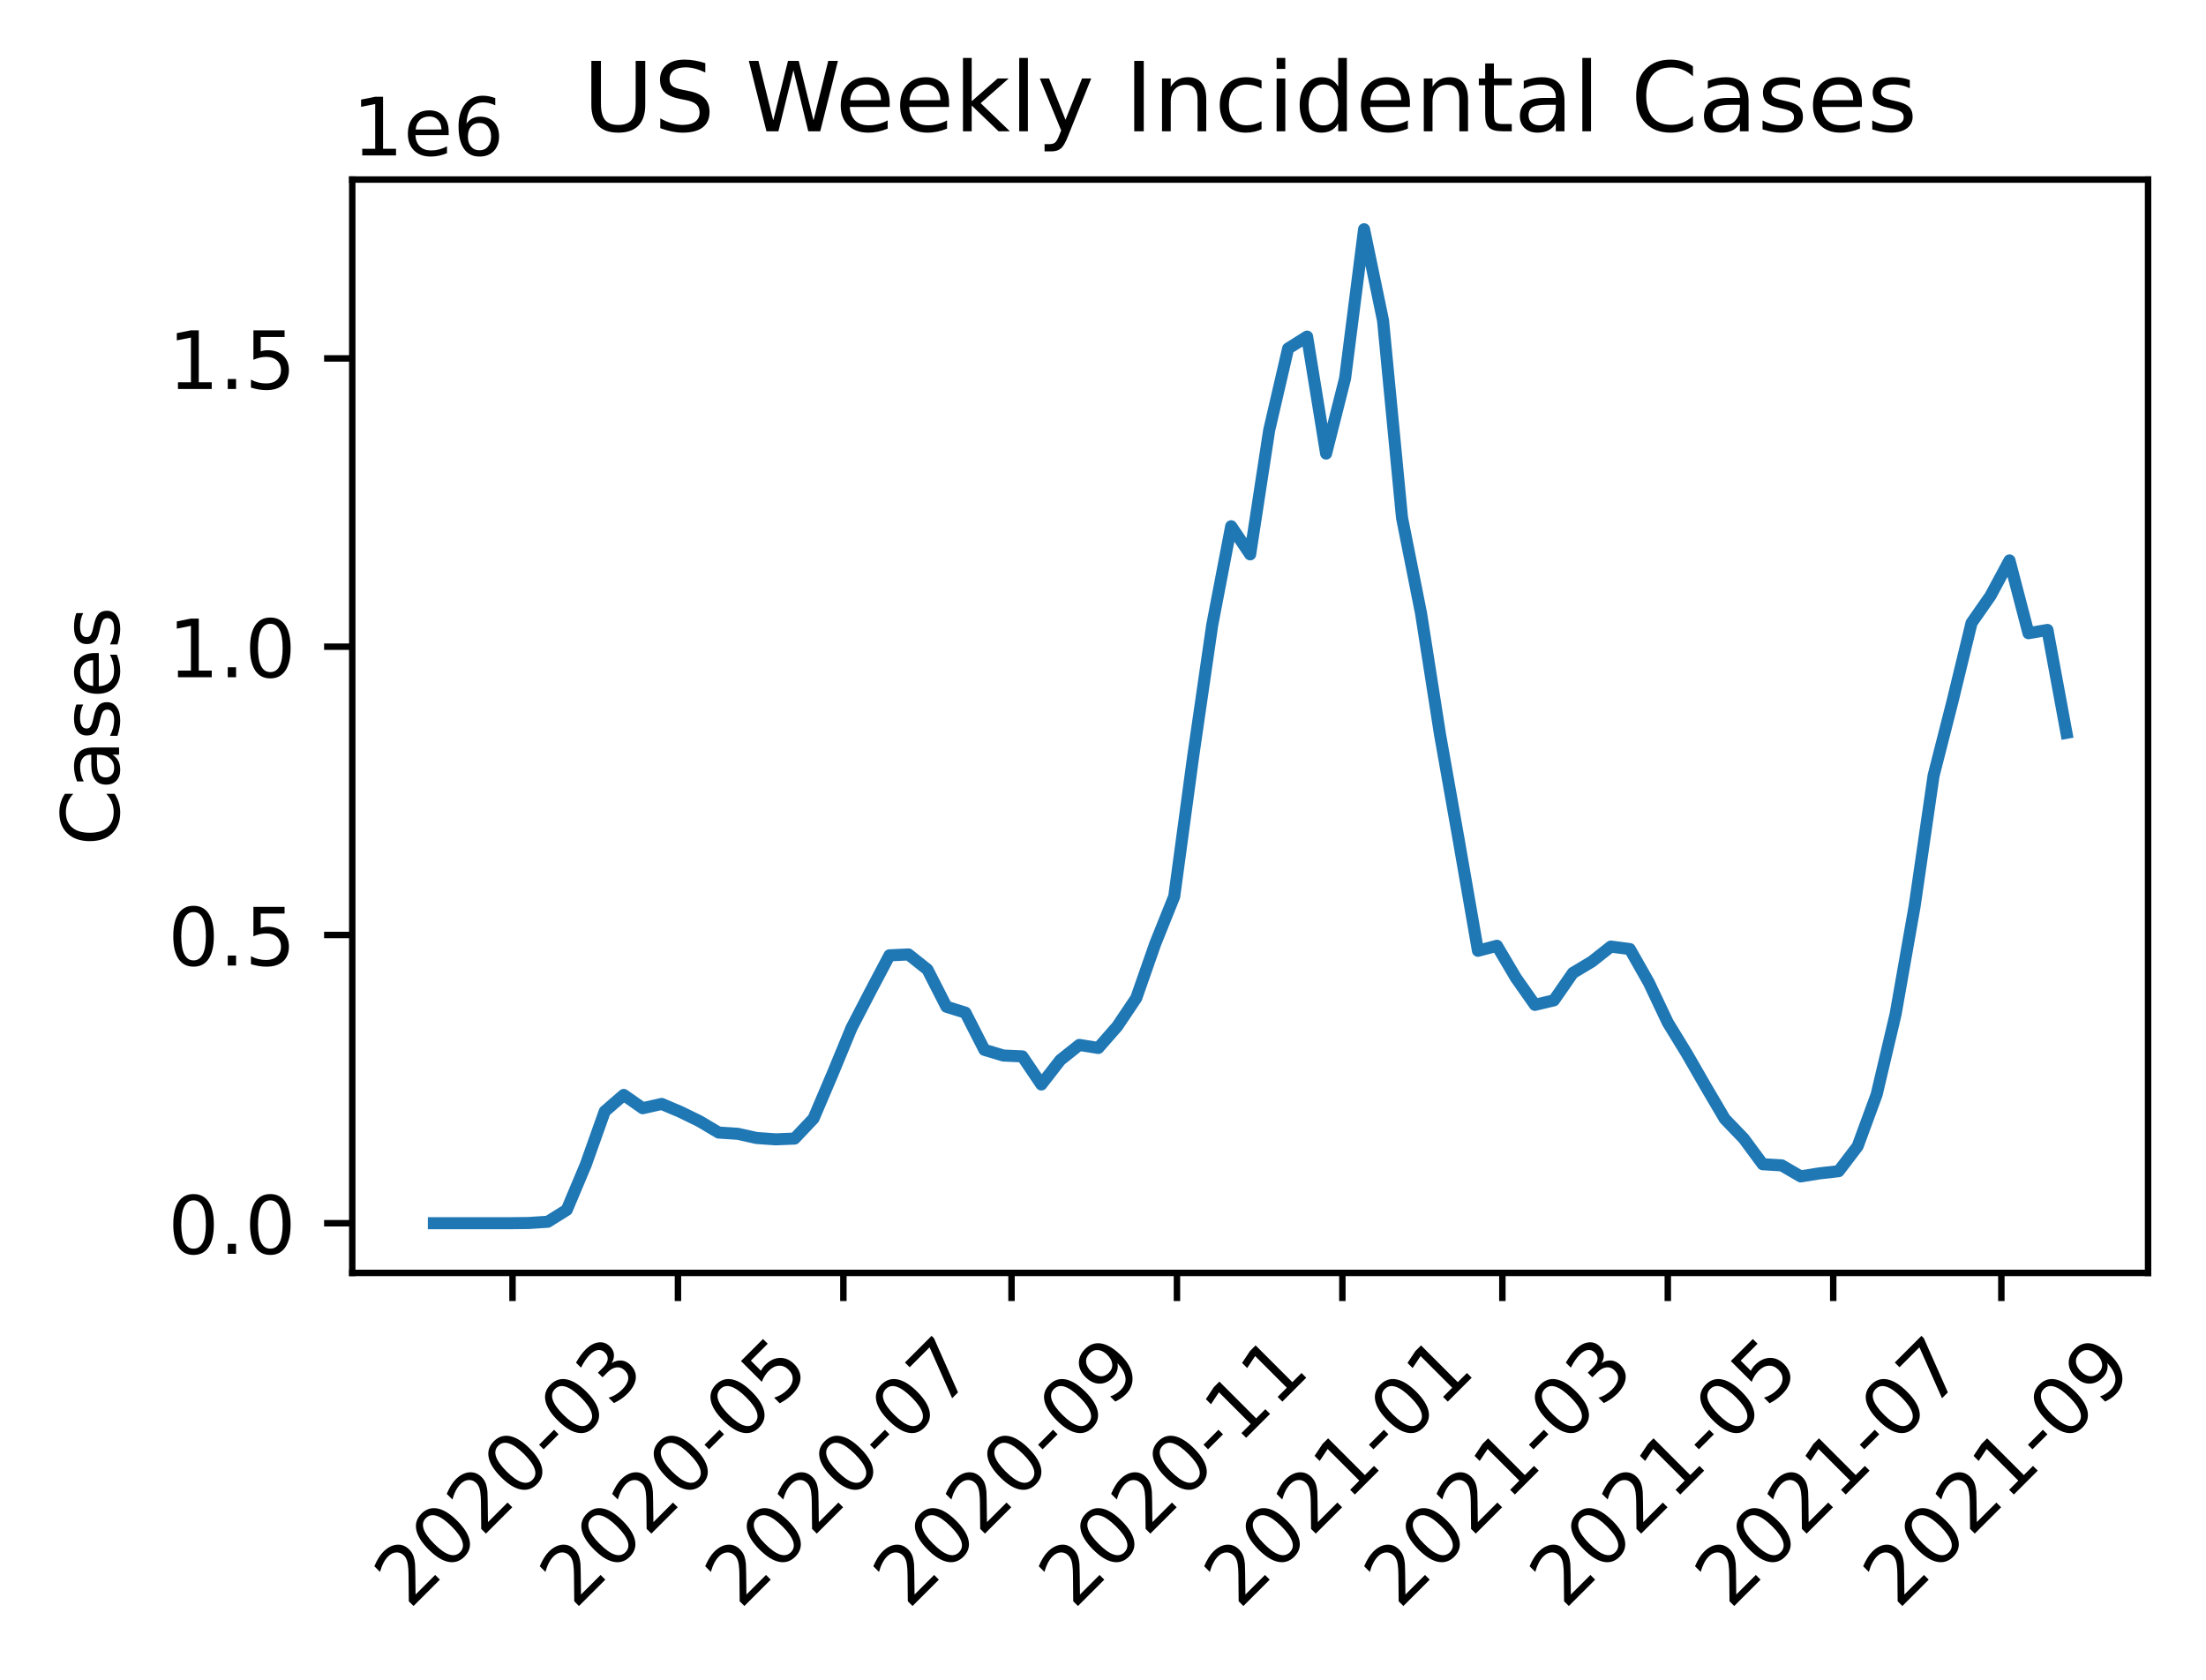
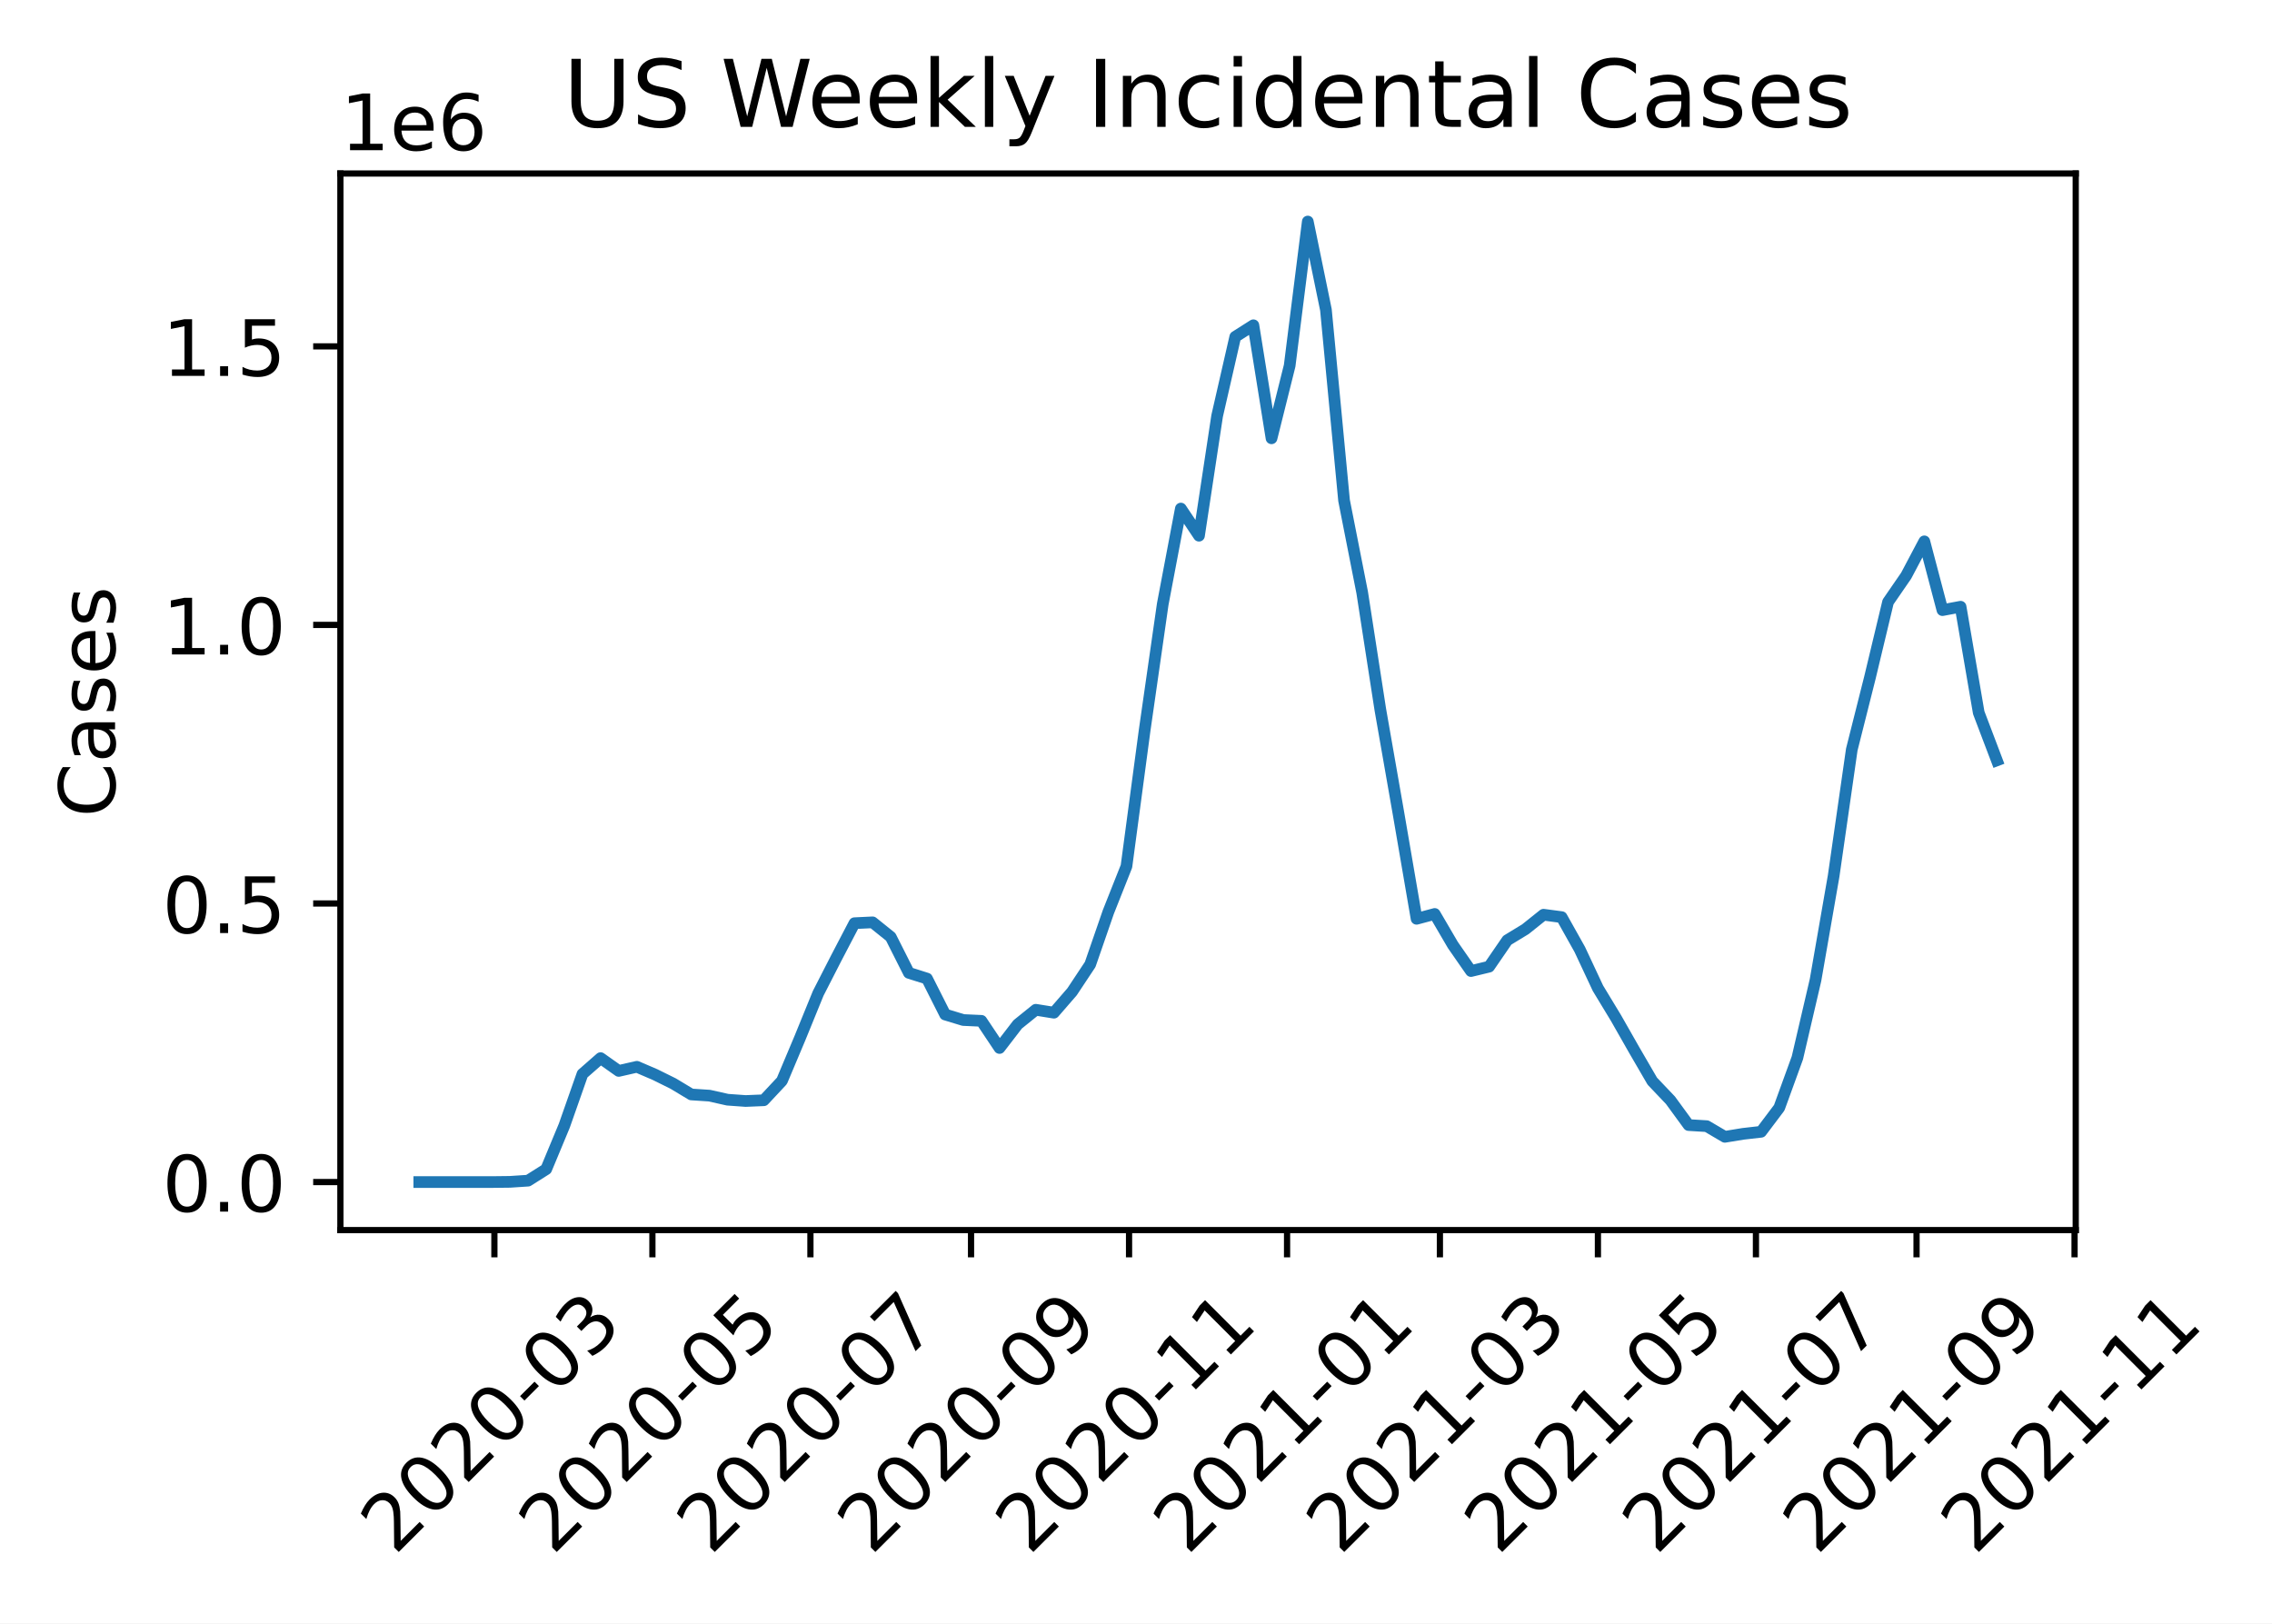
- <svg xmlns="http://www.w3.org/2000/svg" xmlns:xlink="http://www.w3.org/1999/xlink" height="208.807pt" version="1.1" viewBox="0 0 274.181 208.807" width="274.181pt">
+ <svg xmlns="http://www.w3.org/2000/svg" xmlns:xlink="http://www.w3.org/1999/xlink" height="208.807pt" version="1.1" viewBox="0 0 292.226 208.807" width="292.226pt">
  <defs>
    <style type="text/css">
*{stroke-linecap:butt;stroke-linejoin:round;}
  </style>
  </defs>
  <g id="figure_1">
    <g id="patch_1">
-       <path d="M 0 208.807  L 274.181 208.807  L 274.181 0  L 0 0  z " style="fill:#ffffff;" />
+       <path d="M 0 208.807  L 292.226 208.807  L 292.226 0  L 0 0  z " style="fill:#ffffff;" />
    </g>
    <g id="axes_1">
      <g id="patch_2">
        <path d="M 43.781 158.218  L 266.981 158.218  L 266.981 22.318  L 43.781 22.318  z " style="fill:#ffffff;" />
      </g>
      <g id="matplotlib.axis_1">
        <g id="xtick_1">
          <g id="line2d_1">
            <defs>
-               <path d="M 0 0  L 0 3.5  " id="ma9239f8235" style="stroke:#000000;stroke-width:0.8;" />
-             </defs>
-             <g>
-               <use style="stroke:#000000;stroke-width:0.8;" x="63.701" xlink:href="#ma9239f8235" y="158.218" />
+               <path d="M 0 0  L 0 3.5  " id="m2dc0ec0235" style="stroke:#000000;stroke-width:0.8;" />
+             </defs>
+             <g>
+               <use style="stroke:#000000;stroke-width:0.8;" x="63.589" xlink:href="#m2dc0ec0235" y="158.218" />
            </g>
          </g>
          <g id="text_1">
            <defs>
              <path d="M 19.188 8.297  L 53.609 8.297  L 53.609 0  L 7.328 0  L 7.328 8.297  Q 12.938 14.109 22.625 23.891  Q 32.328 33.688 34.812 36.531  Q 39.547 41.844 41.422 45.531  Q 43.312 49.219 43.312 52.781  Q 43.312 58.594 39.234 62.25  Q 35.156 65.922 28.609 65.922  Q 23.969 65.922 18.812 64.312  Q 13.672 62.703 7.812 59.422  L 7.812 69.391  Q 13.766 71.781 18.938 73  Q 24.125 74.219 28.422 74.219  Q 39.75 74.219 46.484 68.547  Q 53.219 62.891 53.219 53.422  Q 53.219 48.922 51.531 44.891  Q 49.859 40.875 45.406 35.406  Q 44.188 33.984 37.641 27.219  Q 31.109 20.453 19.188 8.297  z " id="DejaVuSans-50" />
              <path d="M 31.781 66.406  Q 24.172 66.406 20.328 58.906  Q 16.5 51.422 16.5 36.375  Q 16.5 21.391 20.328 13.891  Q 24.172 6.391 31.781 6.391  Q 39.453 6.391 43.281 13.891  Q 47.125 21.391 47.125 36.375  Q 47.125 51.422 43.281 58.906  Q 39.453 66.406 31.781 66.406  z M 31.781 74.219  Q 44.047 74.219 50.516 64.516  Q 56.984 54.828 56.984 36.375  Q 56.984 17.969 50.516 8.266  Q 44.047 -1.422 31.781 -1.422  Q 19.531 -1.422 13.062 8.266  Q 6.594 17.969 6.594 36.375  Q 6.594 54.828 13.062 64.516  Q 19.531 74.219 31.781 74.219  z " id="DejaVuSans-48" />
              <path d="M 4.891 31.391  L 31.203 31.391  L 31.203 23.391  L 4.891 23.391  z " id="DejaVuSans-45" />
              <path d="M 40.578 39.312  Q 47.656 37.797 51.625 33  Q 55.609 28.219 55.609 21.188  Q 55.609 10.406 48.188 4.484  Q 40.766 -1.422 27.094 -1.422  Q 22.516 -1.422 17.656 -0.516  Q 12.797 0.391 7.625 2.203  L 7.625 11.719  Q 11.719 9.328 16.594 8.109  Q 21.484 6.891 26.812 6.891  Q 36.078 6.891 40.938 10.547  Q 45.797 14.203 45.797 21.188  Q 45.797 27.641 41.281 31.266  Q 36.766 34.906 28.719 34.906  L 20.219 34.906  L 20.219 43.016  L 29.109 43.016  Q 36.375 43.016 40.234 45.922  Q 44.094 48.828 44.094 54.297  Q 44.094 59.906 40.109 62.906  Q 36.141 65.922 28.719 65.922  Q 24.656 65.922 20.016 65.031  Q 15.375 64.156 9.812 62.312  L 9.812 71.094  Q 15.438 72.656 20.344 73.438  Q 25.25 74.219 29.594 74.219  Q 40.828 74.219 47.359 69.109  Q 53.906 64.016 53.906 55.328  Q 53.906 49.266 50.438 45.094  Q 46.969 40.922 40.578 39.312  z " id="DejaVuSans-51" />
            </defs>
-             <g transform="translate(50.88011 200.1359)rotate(-45)scale(0.1 -0.1)">
+             <g transform="translate(50.76776 200.1359)rotate(-45)scale(0.1 -0.1)">
              <use xlink:href="#DejaVuSans-50" />
              <use x="63.623" xlink:href="#DejaVuSans-48" />
              <use x="127.246" xlink:href="#DejaVuSans-50" />
              <use x="190.869" xlink:href="#DejaVuSans-48" />
              <use x="254.492" xlink:href="#DejaVuSans-45" />
              <use x="290.576" xlink:href="#DejaVuSans-48" />
              <use x="354.199" xlink:href="#DejaVuSans-51" />
            </g>
          </g>
        </g>
        <g id="xtick_2">
          <g id="line2d_2">
            <g>
-               <use style="stroke:#000000;stroke-width:0.8;" x="84.262" xlink:href="#ma9239f8235" y="158.218" />
+               <use style="stroke:#000000;stroke-width:0.8;" x="83.913" xlink:href="#m2dc0ec0235" y="158.218" />
            </g>
          </g>
          <g id="text_2">
            <defs>
              <path d="M 10.797 72.906  L 49.516 72.906  L 49.516 64.594  L 19.828 64.594  L 19.828 46.734  Q 21.969 47.469 24.109 47.828  Q 26.266 48.188 28.422 48.188  Q 40.625 48.188 47.75 41.5  Q 54.891 34.812 54.891 23.391  Q 54.891 11.625 47.562 5.094  Q 40.234 -1.422 26.906 -1.422  Q 22.312 -1.422 17.547 -0.641  Q 12.797 0.141 7.719 1.703  L 7.719 11.625  Q 12.109 9.234 16.797 8.062  Q 21.484 6.891 26.703 6.891  Q 35.156 6.891 40.078 11.328  Q 45.016 15.766 45.016 23.391  Q 45.016 31 40.078 35.438  Q 35.156 39.891 26.703 39.891  Q 22.75 39.891 18.812 39.016  Q 14.891 38.141 10.797 36.281  z " id="DejaVuSans-53" />
            </defs>
-             <g transform="translate(71.44067 200.1359)rotate(-45)scale(0.1 -0.1)">
+             <g transform="translate(71.09199 200.1359)rotate(-45)scale(0.1 -0.1)">
              <use xlink:href="#DejaVuSans-50" />
              <use x="63.623" xlink:href="#DejaVuSans-48" />
              <use x="127.246" xlink:href="#DejaVuSans-50" />
              <use x="190.869" xlink:href="#DejaVuSans-48" />
              <use x="254.492" xlink:href="#DejaVuSans-45" />
              <use x="290.576" xlink:href="#DejaVuSans-48" />
              <use x="354.199" xlink:href="#DejaVuSans-53" />
            </g>
          </g>
        </g>
        <g id="xtick_3">
          <g id="line2d_3">
            <g>
-               <use style="stroke:#000000;stroke-width:0.8;" x="104.823" xlink:href="#ma9239f8235" y="158.218" />
+               <use style="stroke:#000000;stroke-width:0.8;" x="104.237" xlink:href="#m2dc0ec0235" y="158.218" />
            </g>
          </g>
          <g id="text_3">
            <defs>
              <path d="M 8.203 72.906  L 55.078 72.906  L 55.078 68.703  L 28.609 0  L 18.312 0  L 43.219 64.594  L 8.203 64.594  z " id="DejaVuSans-55" />
            </defs>
-             <g transform="translate(92.00122 200.1359)rotate(-45)scale(0.1 -0.1)">
+             <g transform="translate(91.41621 200.1359)rotate(-45)scale(0.1 -0.1)">
              <use xlink:href="#DejaVuSans-50" />
              <use x="63.623" xlink:href="#DejaVuSans-48" />
              <use x="127.246" xlink:href="#DejaVuSans-50" />
              <use x="190.869" xlink:href="#DejaVuSans-48" />
              <use x="254.492" xlink:href="#DejaVuSans-45" />
              <use x="290.576" xlink:href="#DejaVuSans-48" />
              <use x="354.199" xlink:href="#DejaVuSans-55" />
            </g>
          </g>
        </g>
        <g id="xtick_4">
          <g id="line2d_4">
            <g>
-               <use style="stroke:#000000;stroke-width:0.8;" x="125.72" xlink:href="#ma9239f8235" y="158.218" />
+               <use style="stroke:#000000;stroke-width:0.8;" x="124.895" xlink:href="#m2dc0ec0235" y="158.218" />
            </g>
          </g>
          <g id="text_4">
            <defs>
              <path d="M 10.984 1.516  L 10.984 10.5  Q 14.703 8.734 18.5 7.812  Q 22.312 6.891 25.984 6.891  Q 35.75 6.891 40.891 13.453  Q 46.047 20.016 46.781 33.406  Q 43.953 29.203 39.594 26.953  Q 35.25 24.703 29.984 24.703  Q 19.047 24.703 12.672 31.312  Q 6.297 37.938 6.297 49.422  Q 6.297 60.641 12.938 67.422  Q 19.578 74.219 30.609 74.219  Q 43.266 74.219 49.922 64.516  Q 56.594 54.828 56.594 36.375  Q 56.594 19.141 48.406 8.859  Q 40.234 -1.422 26.422 -1.422  Q 22.703 -1.422 18.891 -0.688  Q 15.094 0.047 10.984 1.516  z M 30.609 32.422  Q 37.25 32.422 41.125 36.953  Q 45.016 41.5 45.016 49.422  Q 45.016 57.281 41.125 61.844  Q 37.25 66.406 30.609 66.406  Q 23.969 66.406 20.094 61.844  Q 16.219 57.281 16.219 49.422  Q 16.219 41.5 20.094 36.953  Q 23.969 32.422 30.609 32.422  z " id="DejaVuSans-57" />
            </defs>
-             <g transform="translate(112.8988 200.1359)rotate(-45)scale(0.1 -0.1)">
+             <g transform="translate(112.0736 200.1359)rotate(-45)scale(0.1 -0.1)">
              <use xlink:href="#DejaVuSans-50" />
              <use x="63.623" xlink:href="#DejaVuSans-48" />
              <use x="127.246" xlink:href="#DejaVuSans-50" />
              <use x="190.869" xlink:href="#DejaVuSans-48" />
              <use x="254.492" xlink:href="#DejaVuSans-45" />
              <use x="290.576" xlink:href="#DejaVuSans-48" />
              <use x="354.199" xlink:href="#DejaVuSans-57" />
            </g>
          </g>
        </g>
        <g id="xtick_5">
          <g id="line2d_5">
            <g>
-               <use style="stroke:#000000;stroke-width:0.8;" x="146.281" xlink:href="#ma9239f8235" y="158.218" />
+               <use style="stroke:#000000;stroke-width:0.8;" x="145.219" xlink:href="#m2dc0ec0235" y="158.218" />
            </g>
          </g>
          <g id="text_5">
            <defs>
              <path d="M 12.406 8.297  L 28.516 8.297  L 28.516 63.922  L 10.984 60.406  L 10.984 69.391  L 28.422 72.906  L 38.281 72.906  L 38.281 8.297  L 54.391 8.297  L 54.391 0  L 12.406 0  z " id="DejaVuSans-49" />
            </defs>
-             <g transform="translate(133.4594 200.1359)rotate(-45)scale(0.1 -0.1)">
+             <g transform="translate(132.3979 200.1359)rotate(-45)scale(0.1 -0.1)">
              <use xlink:href="#DejaVuSans-50" />
              <use x="63.623" xlink:href="#DejaVuSans-48" />
              <use x="127.246" xlink:href="#DejaVuSans-50" />
              <use x="190.869" xlink:href="#DejaVuSans-48" />
              <use x="254.492" xlink:href="#DejaVuSans-45" />
              <use x="290.576" xlink:href="#DejaVuSans-49" />
              <use x="354.199" xlink:href="#DejaVuSans-49" />
            </g>
          </g>
        </g>
        <g id="xtick_6">
          <g id="line2d_6">
            <g>
-               <use style="stroke:#000000;stroke-width:0.8;" x="166.841" xlink:href="#ma9239f8235" y="158.218" />
+               <use style="stroke:#000000;stroke-width:0.8;" x="165.543" xlink:href="#m2dc0ec0235" y="158.218" />
            </g>
          </g>
          <g id="text_6">
-             <g transform="translate(154.0199 200.1359)rotate(-45)scale(0.1 -0.1)">
+             <g transform="translate(152.7221 200.1359)rotate(-45)scale(0.1 -0.1)">
              <use xlink:href="#DejaVuSans-50" />
              <use x="63.623" xlink:href="#DejaVuSans-48" />
              <use x="127.246" xlink:href="#DejaVuSans-50" />
              <use x="190.869" xlink:href="#DejaVuSans-49" />
              <use x="254.492" xlink:href="#DejaVuSans-45" />
              <use x="290.576" xlink:href="#DejaVuSans-48" />
              <use x="354.199" xlink:href="#DejaVuSans-49" />
            </g>
          </g>
        </g>
        <g id="xtick_7">
          <g id="line2d_7">
            <g>
-               <use style="stroke:#000000;stroke-width:0.8;" x="186.728" xlink:href="#ma9239f8235" y="158.218" />
+               <use style="stroke:#000000;stroke-width:0.8;" x="185.201" xlink:href="#m2dc0ec0235" y="158.218" />
            </g>
          </g>
          <g id="text_7">
-             <g transform="translate(173.9064 200.1359)rotate(-45)scale(0.1 -0.1)">
+             <g transform="translate(172.3799 200.1359)rotate(-45)scale(0.1 -0.1)">
              <use xlink:href="#DejaVuSans-50" />
              <use x="63.623" xlink:href="#DejaVuSans-48" />
              <use x="127.246" xlink:href="#DejaVuSans-50" />
              <use x="190.869" xlink:href="#DejaVuSans-49" />
              <use x="254.492" xlink:href="#DejaVuSans-45" />
              <use x="290.576" xlink:href="#DejaVuSans-48" />
              <use x="354.199" xlink:href="#DejaVuSans-51" />
            </g>
          </g>
        </g>
        <g id="xtick_8">
          <g id="line2d_8">
            <g>
-               <use style="stroke:#000000;stroke-width:0.8;" x="207.288" xlink:href="#ma9239f8235" y="158.218" />
+               <use style="stroke:#000000;stroke-width:0.8;" x="205.525" xlink:href="#m2dc0ec0235" y="158.218" />
            </g>
          </g>
          <g id="text_8">
-             <g transform="translate(194.4669 200.1359)rotate(-45)scale(0.1 -0.1)">
+             <g transform="translate(192.7042 200.1359)rotate(-45)scale(0.1 -0.1)">
              <use xlink:href="#DejaVuSans-50" />
              <use x="63.623" xlink:href="#DejaVuSans-48" />
              <use x="127.246" xlink:href="#DejaVuSans-50" />
              <use x="190.869" xlink:href="#DejaVuSans-49" />
              <use x="254.492" xlink:href="#DejaVuSans-45" />
              <use x="290.576" xlink:href="#DejaVuSans-48" />
              <use x="354.199" xlink:href="#DejaVuSans-53" />
            </g>
          </g>
        </g>
        <g id="xtick_9">
          <g id="line2d_9">
            <g>
-               <use style="stroke:#000000;stroke-width:0.8;" x="227.849" xlink:href="#ma9239f8235" y="158.218" />
+               <use style="stroke:#000000;stroke-width:0.8;" x="225.85" xlink:href="#m2dc0ec0235" y="158.218" />
            </g>
          </g>
          <g id="text_9">
-             <g transform="translate(215.0275 200.1359)rotate(-45)scale(0.1 -0.1)">
+             <g transform="translate(213.0284 200.1359)rotate(-45)scale(0.1 -0.1)">
              <use xlink:href="#DejaVuSans-50" />
              <use x="63.623" xlink:href="#DejaVuSans-48" />
              <use x="127.246" xlink:href="#DejaVuSans-50" />
              <use x="190.869" xlink:href="#DejaVuSans-49" />
              <use x="254.492" xlink:href="#DejaVuSans-45" />
              <use x="290.576" xlink:href="#DejaVuSans-48" />
              <use x="354.199" xlink:href="#DejaVuSans-55" />
            </g>
          </g>
        </g>
        <g id="xtick_10">
          <g id="line2d_10">
            <g>
-               <use style="stroke:#000000;stroke-width:0.8;" x="248.746" xlink:href="#ma9239f8235" y="158.218" />
+               <use style="stroke:#000000;stroke-width:0.8;" x="246.507" xlink:href="#m2dc0ec0235" y="158.218" />
            </g>
          </g>
          <g id="text_10">
-             <g transform="translate(235.9251 200.1359)rotate(-45)scale(0.1 -0.1)">
+             <g transform="translate(233.6858 200.1359)rotate(-45)scale(0.1 -0.1)">
              <use xlink:href="#DejaVuSans-50" />
              <use x="63.623" xlink:href="#DejaVuSans-48" />
              <use x="127.246" xlink:href="#DejaVuSans-50" />
              <use x="190.869" xlink:href="#DejaVuSans-49" />
              <use x="254.492" xlink:href="#DejaVuSans-45" />
              <use x="290.576" xlink:href="#DejaVuSans-48" />
              <use x="354.199" xlink:href="#DejaVuSans-57" />
+             </g>
+           </g>
+         </g>
+         <g id="xtick_11">
+           <g id="line2d_11">
+             <g>
+               <use style="stroke:#000000;stroke-width:0.8;" x="266.831" xlink:href="#m2dc0ec0235" y="158.218" />
+             </g>
+           </g>
+           <g id="text_11">
+             <g transform="translate(254.01 200.1359)rotate(-45)scale(0.1 -0.1)">
+               <use xlink:href="#DejaVuSans-50" />
+               <use x="63.623" xlink:href="#DejaVuSans-48" />
+               <use x="127.246" xlink:href="#DejaVuSans-50" />
+               <use x="190.869" xlink:href="#DejaVuSans-49" />
+               <use x="254.492" xlink:href="#DejaVuSans-45" />
+               <use x="290.576" xlink:href="#DejaVuSans-49" />
+               <use x="354.199" xlink:href="#DejaVuSans-49" />
            </g>
          </g>
        </g>
      </g>
      <g id="matplotlib.axis_2">
        <g id="ytick_1">
-           <g id="line2d_11">
-             <defs>
-               <path d="M 0 0  L -3.5 0  " id="m3e83288212" style="stroke:#000000;stroke-width:0.8;" />
-             </defs>
-             <g>
-               <use style="stroke:#000000;stroke-width:0.8;" x="43.781" xlink:href="#m3e83288212" y="152.041" />
-             </g>
-           </g>
-           <g id="text_11">
+           <g id="line2d_12">
+             <defs>
+               <path d="M 0 0  L -3.5 0  " id="m31a38bd414" style="stroke:#000000;stroke-width:0.8;" />
+             </defs>
+             <g>
+               <use style="stroke:#000000;stroke-width:0.8;" x="43.781" xlink:href="#m31a38bd414" y="152.041" />
+             </g>
+           </g>
+           <g id="text_12">
            <defs>
              <path d="M 10.688 12.406  L 21 12.406  L 21 0  L 10.688 0  z " id="DejaVuSans-46" />
            </defs>
            <g transform="translate(20.87813 155.8402)scale(0.1 -0.1)">
              <use xlink:href="#DejaVuSans-48" />
              <use x="63.623" xlink:href="#DejaVuSans-46" />
              <use x="95.41" xlink:href="#DejaVuSans-48" />
            </g>
          </g>
        </g>
        <g id="ytick_2">
-           <g id="line2d_12">
-             <g>
-               <use style="stroke:#000000;stroke-width:0.8;" x="43.781" xlink:href="#m3e83288212" y="116.211" />
-             </g>
-           </g>
-           <g id="text_12">
-             <g transform="translate(20.87813 120.0097)scale(0.1 -0.1)">
+           <g id="line2d_13">
+             <g>
+               <use style="stroke:#000000;stroke-width:0.8;" x="43.781" xlink:href="#m31a38bd414" y="116.211" />
+             </g>
+           </g>
+           <g id="text_13">
+             <g transform="translate(20.87813 120.0098)scale(0.1 -0.1)">
              <use xlink:href="#DejaVuSans-48" />
              <use x="63.623" xlink:href="#DejaVuSans-46" />
              <use x="95.41" xlink:href="#DejaVuSans-53" />
            </g>
          </g>
        </g>
        <g id="ytick_3">
-           <g id="line2d_13">
-             <g>
-               <use style="stroke:#000000;stroke-width:0.8;" x="43.781" xlink:href="#m3e83288212" y="80.38" />
-             </g>
-           </g>
-           <g id="text_13">
-             <g transform="translate(20.87813 84.17924)scale(0.1 -0.1)">
+           <g id="line2d_14">
+             <g>
+               <use style="stroke:#000000;stroke-width:0.8;" x="43.781" xlink:href="#m31a38bd414" y="80.38" />
+             </g>
+           </g>
+           <g id="text_14">
+             <g transform="translate(20.87813 84.17941)scale(0.1 -0.1)">
              <use xlink:href="#DejaVuSans-49" />
              <use x="63.623" xlink:href="#DejaVuSans-46" />
              <use x="95.41" xlink:href="#DejaVuSans-48" />
            </g>
          </g>
        </g>
        <g id="ytick_4">
-           <g id="line2d_14">
-             <g>
-               <use style="stroke:#000000;stroke-width:0.8;" x="43.781" xlink:href="#m3e83288212" y="44.55" />
-             </g>
-           </g>
-           <g id="text_14">
-             <g transform="translate(20.87813 48.34875)scale(0.1 -0.1)">
+           <g id="line2d_15">
+             <g>
+               <use style="stroke:#000000;stroke-width:0.8;" x="43.781" xlink:href="#m31a38bd414" y="44.55" />
+             </g>
+           </g>
+           <g id="text_15">
+             <g transform="translate(20.87813 48.349)scale(0.1 -0.1)">
              <use xlink:href="#DejaVuSans-49" />
              <use x="63.623" xlink:href="#DejaVuSans-46" />
              <use x="95.41" xlink:href="#DejaVuSans-53" />
            </g>
          </g>
        </g>
-         <g id="text_15">
+         <g id="text_16">
          <defs>
            <path d="M 64.406 67.281  L 64.406 56.891  Q 59.422 61.531 53.781 63.812  Q 48.141 66.109 41.797 66.109  Q 29.297 66.109 22.656 58.469  Q 16.016 50.828 16.016 36.375  Q 16.016 21.969 22.656 14.328  Q 29.297 6.688 41.797 6.688  Q 48.141 6.688 53.781 8.984  Q 59.422 11.281 64.406 15.922  L 64.406 5.609  Q 59.234 2.094 53.438 0.328  Q 47.656 -1.422 41.219 -1.422  Q 24.656 -1.422 15.125 8.703  Q 5.609 18.844 5.609 36.375  Q 5.609 53.953 15.125 64.078  Q 24.656 74.219 41.219 74.219  Q 47.75 74.219 53.531 72.484  Q 59.328 70.75 64.406 67.281  z " id="DejaVuSans-67" />
            <path d="M 34.281 27.484  Q 23.391 27.484 19.188 25  Q 14.984 22.516 14.984 16.5  Q 14.984 11.719 18.141 8.906  Q 21.297 6.109 26.703 6.109  Q 34.188 6.109 38.703 11.406  Q 43.219 16.703 43.219 25.484  L 43.219 27.484  z M 52.203 31.203  L 52.203 0  L 43.219 0  L 43.219 8.297  Q 40.141 3.328 35.547 0.953  Q 30.953 -1.422 24.312 -1.422  Q 15.922 -1.422 10.953 3.297  Q 6 8.016 6 15.922  Q 6 25.141 12.172 29.828  Q 18.359 34.516 30.609 34.516  L 43.219 34.516  L 43.219 35.406  Q 43.219 41.609 39.141 45  Q 35.062 48.391 27.688 48.391  Q 23 48.391 18.547 47.266  Q 14.109 46.141 10.016 43.891  L 10.016 52.203  Q 14.938 54.109 19.578 55.047  Q 24.219 56 28.609 56  Q 40.484 56 46.344 49.844  Q 52.203 43.703 52.203 31.203  z " id="DejaVuSans-97" />
            <path d="M 44.281 53.078  L 44.281 44.578  Q 40.484 46.531 36.375 47.5  Q 32.281 48.484 27.875 48.484  Q 21.188 48.484 17.844 46.438  Q 14.5 44.391 14.5 40.281  Q 14.5 37.156 16.891 35.375  Q 19.281 33.594 26.516 31.984  L 29.594 31.297  Q 39.156 29.25 43.188 25.516  Q 47.219 21.781 47.219 15.094  Q 47.219 7.469 41.188 3.016  Q 35.156 -1.422 24.609 -1.422  Q 20.219 -1.422 15.453 -0.562  Q 10.688 0.297 5.422 2  L 5.422 11.281  Q 10.406 8.688 15.234 7.391  Q 20.062 6.109 24.812 6.109  Q 31.156 6.109 34.562 8.281  Q 37.984 10.453 37.984 14.406  Q 37.984 18.062 35.516 20.016  Q 33.062 21.969 24.703 23.781  L 21.578 24.516  Q 13.234 26.266 9.516 29.906  Q 5.812 33.547 5.812 39.891  Q 5.812 47.609 11.281 51.797  Q 16.75 56 26.812 56  Q 31.781 56 36.172 55.266  Q 40.578 54.547 44.281 53.078  z " id="DejaVuSans-115" />
            <path d="M 56.203 29.594  L 56.203 25.203  L 14.891 25.203  Q 15.484 15.922 20.484 11.062  Q 25.484 6.203 34.422 6.203  Q 39.594 6.203 44.453 7.469  Q 49.312 8.734 54.109 11.281  L 54.109 2.781  Q 49.266 0.734 44.188 -0.344  Q 39.109 -1.422 33.891 -1.422  Q 20.797 -1.422 13.156 6.188  Q 5.516 13.812 5.516 26.812  Q 5.516 40.234 12.766 48.109  Q 20.016 56 32.328 56  Q 43.359 56 49.781 48.891  Q 56.203 41.797 56.203 29.594  z M 47.219 32.234  Q 47.125 39.594 43.094 43.984  Q 39.062 48.391 32.422 48.391  Q 24.906 48.391 20.391 44.141  Q 15.875 39.891 15.188 32.172  z " id="DejaVuSans-101" />
          </defs>
          <g transform="translate(14.79844 105.1095)rotate(-90)scale(0.1 -0.1)">
            <use xlink:href="#DejaVuSans-67" />
            <use x="69.824" xlink:href="#DejaVuSans-97" />
            <use x="131.104" xlink:href="#DejaVuSans-115" />
            <use x="183.203" xlink:href="#DejaVuSans-101" />
            <use x="244.727" xlink:href="#DejaVuSans-115" />
          </g>
        </g>
-         <g id="text_16">
+         <g id="text_17">
          <defs>
            <path d="M 33.016 40.375  Q 26.375 40.375 22.484 35.828  Q 18.609 31.297 18.609 23.391  Q 18.609 15.531 22.484 10.953  Q 26.375 6.391 33.016 6.391  Q 39.656 6.391 43.531 10.953  Q 47.406 15.531 47.406 23.391  Q 47.406 31.297 43.531 35.828  Q 39.656 40.375 33.016 40.375  z M 52.594 71.297  L 52.594 62.312  Q 48.875 64.062 45.094 64.984  Q 41.312 65.922 37.594 65.922  Q 27.828 65.922 22.672 59.328  Q 17.531 52.734 16.797 39.406  Q 19.672 43.656 24.016 45.922  Q 28.375 48.188 33.594 48.188  Q 44.578 48.188 50.953 41.516  Q 57.328 34.859 57.328 23.391  Q 57.328 12.156 50.688 5.359  Q 44.047 -1.422 33.016 -1.422  Q 20.359 -1.422 13.672 8.266  Q 6.984 17.969 6.984 36.375  Q 6.984 53.656 15.188 63.938  Q 23.391 74.219 37.203 74.219  Q 40.922 74.219 44.703 73.484  Q 48.484 72.75 52.594 71.297  z " id="DejaVuSans-54" />
          </defs>
          <g transform="translate(43.78125 19.31812)scale(0.1 -0.1)">
            <use xlink:href="#DejaVuSans-49" />
            <use x="63.623" xlink:href="#DejaVuSans-101" />
            <use x="125.146" xlink:href="#DejaVuSans-54" />
          </g>
        </g>
      </g>
-       <g id="line2d_15">
-         <path clip-path="url(#p137bc19350)" d="M 53.927 152.041  L 56.286 152.041  L 58.646 152.041  L 61.005 152.041  L 63.364 152.04  L 65.724 152.013  L 68.083 151.859  L 70.443 150.385  L 72.802 144.778  L 75.161 138.141  L 77.521 136.096  L 79.88 137.745  L 82.24 137.213  L 84.599 138.214  L 86.958 139.368  L 89.318 140.771  L 91.677 140.924  L 94.037 141.447  L 96.396 141.614  L 98.755 141.518  L 101.115 139.024  L 103.474 133.482  L 105.834 127.764  L 108.193 123.21  L 110.552 118.743  L 112.912 118.633  L 115.271 120.507  L 117.631 125.132  L 119.99 125.87  L 122.35 130.49  L 124.709 131.198  L 127.068 131.302  L 129.428 134.796  L 131.787 131.762  L 134.147 129.88  L 136.506 130.256  L 138.865 127.565  L 141.225 124.05  L 143.584 117.303  L 145.944 111.426  L 148.303 93.983  L 150.662 77.706  L 153.022 65.411  L 155.381 68.903  L 157.741 53.499  L 160.1 43.318  L 162.459 41.839  L 164.819 56.377  L 167.178 47.03  L 169.538 28.495  L 171.897 39.847  L 174.257 64.369  L 176.616 76.21  L 178.975 91.27  L 181.335 104.602  L 183.694 118.179  L 186.054 117.555  L 188.413 121.545  L 190.772 124.899  L 193.132 124.337  L 195.491 120.935  L 197.851 119.519  L 200.21 117.654  L 202.569 117.964  L 204.929 122.125  L 207.288 127.105  L 209.648 130.956  L 212.007 135.052  L 214.366 139.065  L 216.726 141.517  L 219.085 144.709  L 221.445 144.849  L 223.804 146.221  L 226.163 145.84  L 228.523 145.573  L 230.882 142.479  L 233.242 136.06  L 235.601 126.058  L 237.961 112.663  L 240.32 96.42  L 242.679 87.164  L 245.039 77.435  L 247.398 74.052  L 249.758 69.66  L 252.117 78.705  L 254.476 78.299  L 256.836 91.085  " style="fill:none;stroke:#1f77b4;stroke-linecap:square;stroke-width:1.5;" />
+       <g id="line2d_16">
+         <path clip-path="url(#p64925efe25)" d="M 53.927 152.041  L 56.259 152.041  L 58.591 152.041  L 60.924 152.041  L 63.256 152.04  L 65.588 152.013  L 67.92 151.859  L 70.253 150.385  L 72.585 144.777  L 74.917 138.142  L 77.25 136.097  L 79.582 137.745  L 81.914 137.213  L 84.246 138.214  L 86.579 139.368  L 88.911 140.771  L 91.243 140.924  L 93.576 141.447  L 95.908 141.614  L 98.24 141.518  L 100.572 139.024  L 102.905 133.482  L 105.237 127.764  L 107.569 123.21  L 109.902 118.744  L 112.234 118.633  L 114.566 120.508  L 116.898 125.132  L 119.231 125.869  L 121.563 130.489  L 123.895 131.197  L 126.228 131.303  L 128.56 134.796  L 130.892 131.762  L 133.225 129.88  L 135.557 130.256  L 137.889 127.565  L 140.221 124.05  L 142.554 117.303  L 144.886 111.426  L 147.218 93.982  L 149.551 77.709  L 151.883 65.411  L 154.215 68.904  L 156.547 53.503  L 158.88 43.316  L 161.212 41.836  L 163.544 56.376  L 165.877 47.032  L 168.209 28.495  L 170.541 39.847  L 172.873 64.371  L 175.206 76.21  L 177.538 91.27  L 179.87 104.601  L 182.203 118.179  L 184.535 117.555  L 186.867 121.546  L 189.199 124.899  L 191.532 124.335  L 193.864 120.938  L 196.196 119.519  L 198.529 117.654  L 200.861 117.964  L 203.193 122.125  L 205.525 127.105  L 207.858 130.957  L 210.19 135.052  L 212.522 139.065  L 214.855 141.517  L 217.187 144.709  L 219.519 144.849  L 221.851 146.221  L 224.184 145.839  L 226.516 145.573  L 228.848 142.479  L 231.181 136.06  L 233.513 126.056  L 235.845 112.662  L 238.177 96.413  L 240.51 87.158  L 242.842 77.429  L 245.174 74.042  L 247.507 69.631  L 249.839 78.476  L 252.171 78.039  L 254.504 91.66  L 256.836 97.799  " style="fill:none;stroke:#1f77b4;stroke-linecap:square;stroke-width:1.5;" />
      </g>
      <g id="patch_3">
        <path d="M 43.781 158.218  L 43.781 22.318  " style="fill:none;stroke:#000000;stroke-linecap:square;stroke-linejoin:miter;stroke-width:0.8;" />
      </g>
      <g id="patch_4">
        <path d="M 266.981 158.218  L 266.981 22.318  " style="fill:none;stroke:#000000;stroke-linecap:square;stroke-linejoin:miter;stroke-width:0.8;" />
      </g>
      <g id="patch_5">
        <path d="M 43.781 158.218  L 266.981 158.218  " style="fill:none;stroke:#000000;stroke-linecap:square;stroke-linejoin:miter;stroke-width:0.8;" />
      </g>
      <g id="patch_6">
        <path d="M 43.781 22.318  L 266.981 22.318  " style="fill:none;stroke:#000000;stroke-linecap:square;stroke-linejoin:miter;stroke-width:0.8;" />
      </g>
-       <g id="text_17">
+       <g id="text_18">
        <defs>
          <path d="M 8.688 72.906  L 18.609 72.906  L 18.609 28.609  Q 18.609 16.891 22.844 11.734  Q 27.094 6.594 36.625 6.594  Q 46.094 6.594 50.344 11.734  Q 54.594 16.891 54.594 28.609  L 54.594 72.906  L 64.5 72.906  L 64.5 27.391  Q 64.5 13.141 57.438 5.859  Q 50.391 -1.422 36.625 -1.422  Q 22.797 -1.422 15.734 5.859  Q 8.688 13.141 8.688 27.391  z " id="DejaVuSans-85" />
          <path d="M 53.516 70.516  L 53.516 60.891  Q 47.906 63.578 42.922 64.891  Q 37.938 66.219 33.297 66.219  Q 25.25 66.219 20.875 63.094  Q 16.5 59.969 16.5 54.203  Q 16.5 49.359 19.406 46.891  Q 22.312 44.438 30.422 42.922  L 36.375 41.703  Q 47.406 39.594 52.656 34.297  Q 57.906 29 57.906 20.125  Q 57.906 9.516 50.797 4.047  Q 43.703 -1.422 29.984 -1.422  Q 24.812 -1.422 18.969 -0.25  Q 13.141 0.922 6.891 3.219  L 6.891 13.375  Q 12.891 10.016 18.656 8.297  Q 24.422 6.594 29.984 6.594  Q 38.422 6.594 43.016 9.906  Q 47.609 13.234 47.609 19.391  Q 47.609 24.75 44.312 27.781  Q 41.016 30.812 33.5 32.328  L 27.484 33.5  Q 16.453 35.688 11.516 40.375  Q 6.594 45.062 6.594 53.422  Q 6.594 63.094 13.406 68.656  Q 20.219 74.219 32.172 74.219  Q 37.312 74.219 42.625 73.281  Q 47.953 72.359 53.516 70.516  z " id="DejaVuSans-83" />
          <path id="DejaVuSans-32" />
          <path d="M 3.328 72.906  L 13.281 72.906  L 28.609 11.281  L 43.891 72.906  L 54.984 72.906  L 70.312 11.281  L 85.594 72.906  L 95.609 72.906  L 77.297 0  L 64.891 0  L 49.516 63.281  L 33.984 0  L 21.578 0  z " id="DejaVuSans-87" />
          <path d="M 9.078 75.984  L 18.109 75.984  L 18.109 31.109  L 44.922 54.688  L 56.391 54.688  L 27.391 29.109  L 57.625 0  L 45.906 0  L 18.109 26.703  L 18.109 0  L 9.078 0  z " id="DejaVuSans-107" />
          <path d="M 9.422 75.984  L 18.406 75.984  L 18.406 0  L 9.422 0  z " id="DejaVuSans-108" />
          <path d="M 32.172 -5.078  Q 28.375 -14.844 24.75 -17.812  Q 21.141 -20.797 15.094 -20.797  L 7.906 -20.797  L 7.906 -13.281  L 13.188 -13.281  Q 16.891 -13.281 18.938 -11.516  Q 21 -9.766 23.484 -3.219  L 25.094 0.875  L 2.984 54.688  L 12.5 54.688  L 29.594 11.922  L 46.688 54.688  L 56.203 54.688  z " id="DejaVuSans-121" />
          <path d="M 9.812 72.906  L 19.672 72.906  L 19.672 0  L 9.812 0  z " id="DejaVuSans-73" />
          <path d="M 54.891 33.016  L 54.891 0  L 45.906 0  L 45.906 32.719  Q 45.906 40.484 42.875 44.328  Q 39.844 48.188 33.797 48.188  Q 26.516 48.188 22.312 43.547  Q 18.109 38.922 18.109 30.906  L 18.109 0  L 9.078 0  L 9.078 54.688  L 18.109 54.688  L 18.109 46.188  Q 21.344 51.125 25.703 53.562  Q 30.078 56 35.797 56  Q 45.219 56 50.047 50.172  Q 54.891 44.344 54.891 33.016  z " id="DejaVuSans-110" />
          <path d="M 48.781 52.594  L 48.781 44.188  Q 44.969 46.297 41.141 47.344  Q 37.312 48.391 33.406 48.391  Q 24.656 48.391 19.812 42.844  Q 14.984 37.312 14.984 27.297  Q 14.984 17.281 19.812 11.734  Q 24.656 6.203 33.406 6.203  Q 37.312 6.203 41.141 7.25  Q 44.969 8.297 48.781 10.406  L 48.781 2.094  Q 45.016 0.344 40.984 -0.531  Q 36.969 -1.422 32.422 -1.422  Q 20.062 -1.422 12.781 6.344  Q 5.516 14.109 5.516 27.297  Q 5.516 40.672 12.859 48.328  Q 20.219 56 33.016 56  Q 37.156 56 41.109 55.141  Q 45.062 54.297 48.781 52.594  z " id="DejaVuSans-99" />
          <path d="M 9.422 54.688  L 18.406 54.688  L 18.406 0  L 9.422 0  z M 9.422 75.984  L 18.406 75.984  L 18.406 64.594  L 9.422 64.594  z " id="DejaVuSans-105" />
          <path d="M 45.406 46.391  L 45.406 75.984  L 54.391 75.984  L 54.391 0  L 45.406 0  L 45.406 8.203  Q 42.578 3.328 38.25 0.953  Q 33.938 -1.422 27.875 -1.422  Q 17.969 -1.422 11.734 6.484  Q 5.516 14.406 5.516 27.297  Q 5.516 40.188 11.734 48.094  Q 17.969 56 27.875 56  Q 33.938 56 38.25 53.625  Q 42.578 51.266 45.406 46.391  z M 14.797 27.297  Q 14.797 17.391 18.875 11.75  Q 22.953 6.109 30.078 6.109  Q 37.203 6.109 41.297 11.75  Q 45.406 17.391 45.406 27.297  Q 45.406 37.203 41.297 42.844  Q 37.203 48.484 30.078 48.484  Q 22.953 48.484 18.875 42.844  Q 14.797 37.203 14.797 27.297  z " id="DejaVuSans-100" />
          <path d="M 18.312 70.219  L 18.312 54.688  L 36.812 54.688  L 36.812 47.703  L 18.312 47.703  L 18.312 18.016  Q 18.312 11.328 20.141 9.422  Q 21.969 7.516 27.594 7.516  L 36.812 7.516  L 36.812 0  L 27.594 0  Q 17.188 0 13.234 3.875  Q 9.281 7.766 9.281 18.016  L 9.281 47.703  L 2.688 47.703  L 2.688 54.688  L 9.281 54.688  L 9.281 70.219  z " id="DejaVuSans-116" />
        </defs>
        <g transform="translate(72.45656 16.31812)scale(0.12 -0.12)">
          <use xlink:href="#DejaVuSans-85" />
          <use x="73.193" xlink:href="#DejaVuSans-83" />
          <use x="136.67" xlink:href="#DejaVuSans-32" />
          <use x="168.457" xlink:href="#DejaVuSans-87" />
          <use x="261.459" xlink:href="#DejaVuSans-101" />
          <use x="322.982" xlink:href="#DejaVuSans-101" />
          <use x="384.506" xlink:href="#DejaVuSans-107" />
          <use x="442.416" xlink:href="#DejaVuSans-108" />
          <use x="470.199" xlink:href="#DejaVuSans-121" />
          <use x="529.379" xlink:href="#DejaVuSans-32" />
          <use x="561.166" xlink:href="#DejaVuSans-73" />
          <use x="590.658" xlink:href="#DejaVuSans-110" />
          <use x="654.037" xlink:href="#DejaVuSans-99" />
          <use x="709.018" xlink:href="#DejaVuSans-105" />
          <use x="736.801" xlink:href="#DejaVuSans-100" />
          <use x="800.277" xlink:href="#DejaVuSans-101" />
          <use x="861.801" xlink:href="#DejaVuSans-110" />
          <use x="925.18" xlink:href="#DejaVuSans-116" />
          <use x="964.389" xlink:href="#DejaVuSans-97" />
          <use x="1025.668" xlink:href="#DejaVuSans-108" />
          <use x="1053.451" xlink:href="#DejaVuSans-32" />
          <use x="1085.238" xlink:href="#DejaVuSans-67" />
          <use x="1155.062" xlink:href="#DejaVuSans-97" />
          <use x="1216.342" xlink:href="#DejaVuSans-115" />
          <use x="1268.441" xlink:href="#DejaVuSans-101" />
          <use x="1329.965" xlink:href="#DejaVuSans-115" />
        </g>
      </g>
    </g>
  </g>
  <defs>
-     <clipPath id="p137bc19350">
+     <clipPath id="p64925efe25">
      <rect height="135.9" width="223.2" x="43.781" y="22.318" />
    </clipPath>
  </defs>
</svg>
